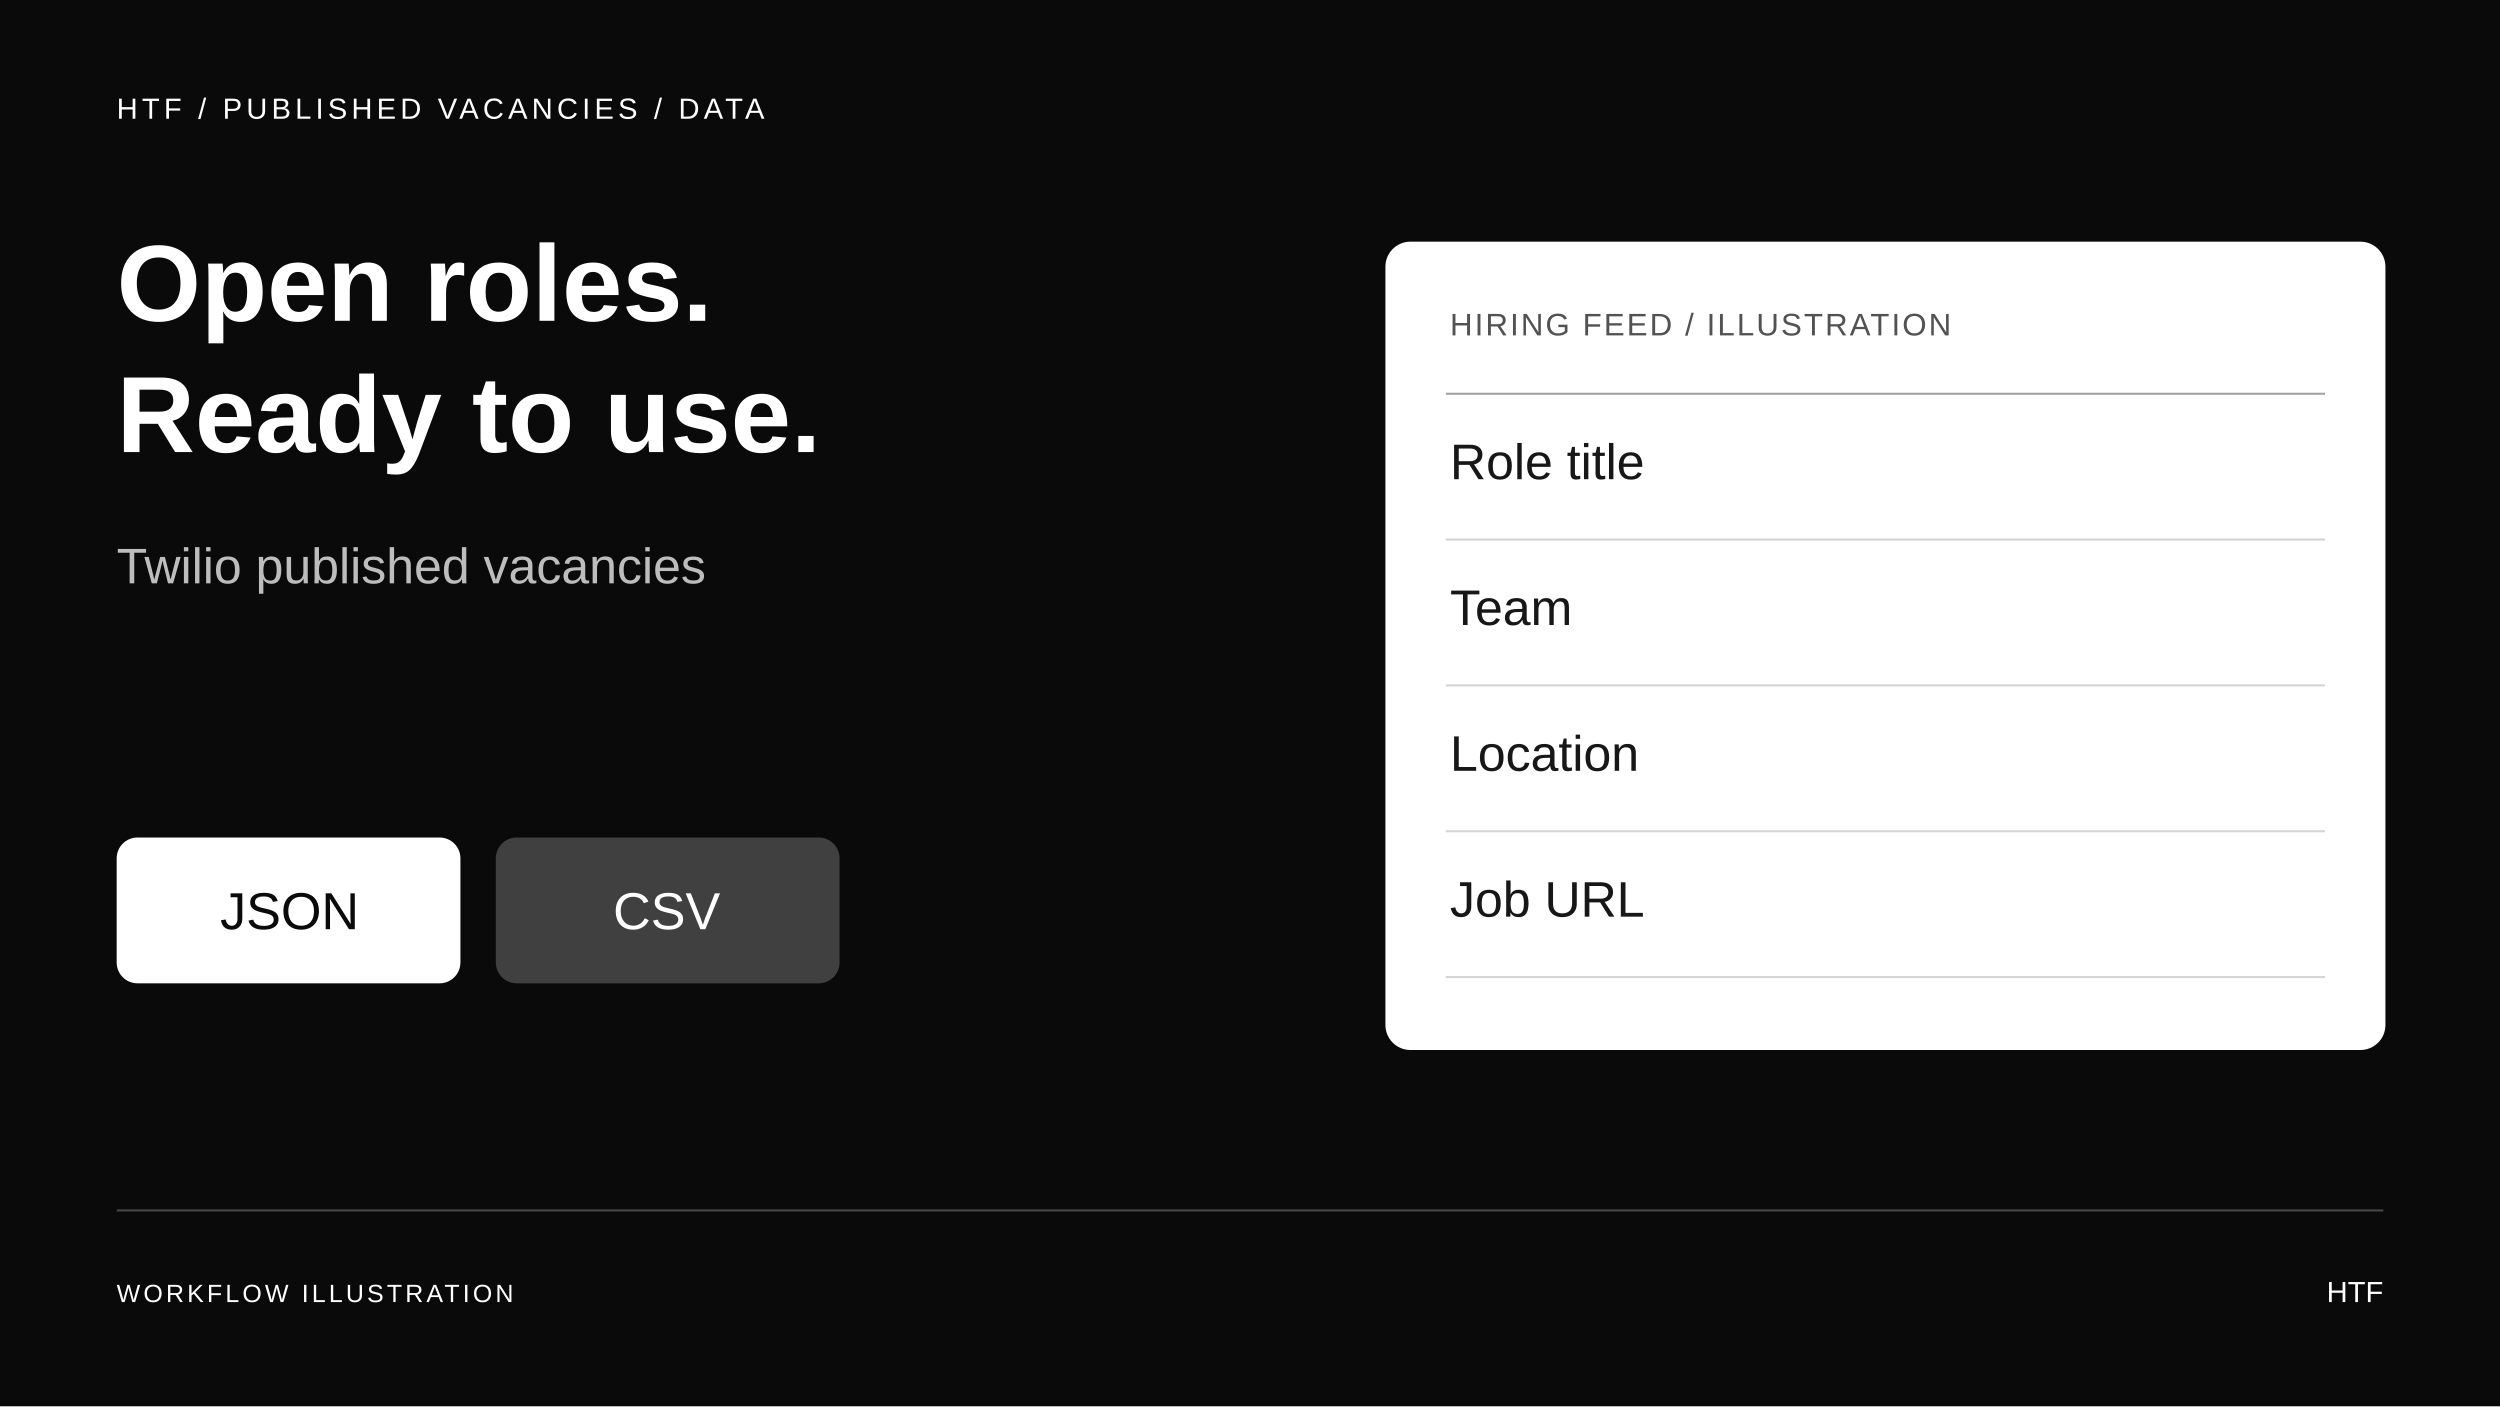
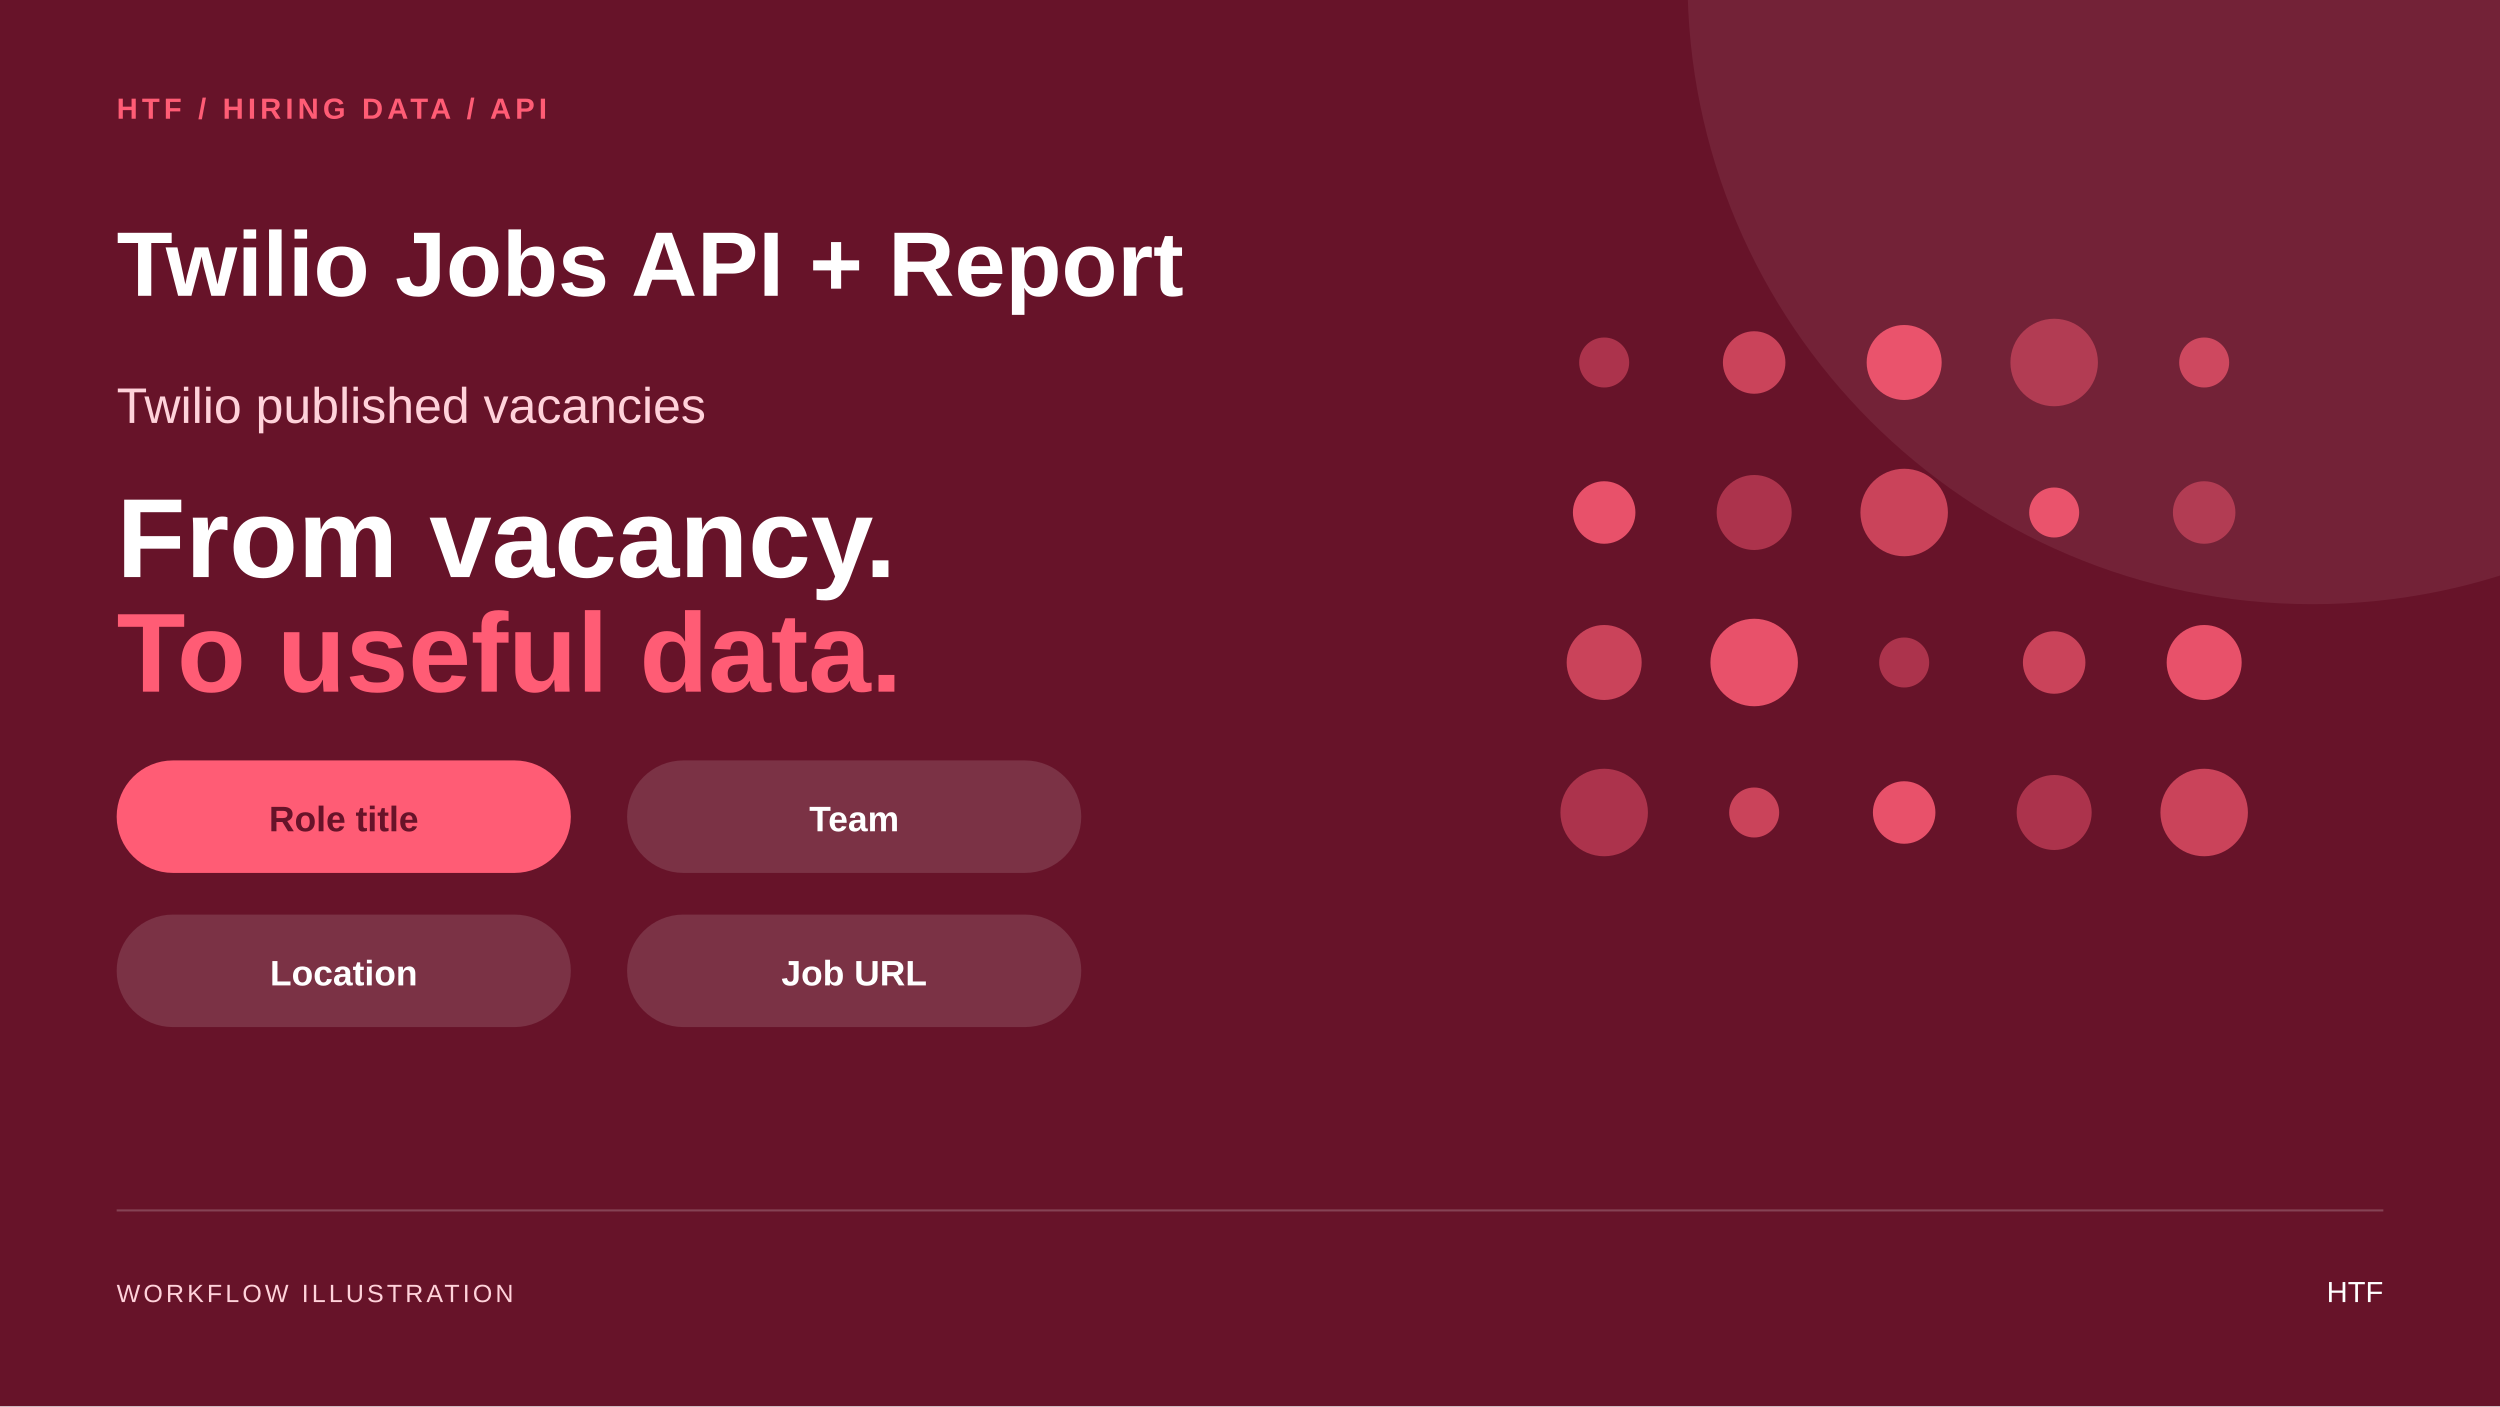
<svg xmlns="http://www.w3.org/2000/svg" width="1200" height="675" viewBox="0 0 1200 675" role="img">
-   <rect width="1200" height="675" fill="#0a0a0a" />
-   <text x="56" y="57" fill="#ffffff" font-family="Arial,sans-serif" font-size="14" letter-spacing="2">HTF / PUBLISHED VACANCIES / DATA</text>
-   <text x="56" y="154" fill="#ffffff" font-family="Arial,sans-serif" font-size="52" font-weight="700">Open roles.</text>
-   <text x="56" y="217" fill="#ffffff" font-family="Arial,sans-serif" font-size="52" font-weight="700">Ready to use.</text>
-   <text x="56" y="280" fill="#bdbdbd" font-family="Arial,sans-serif" font-size="24">Twilio published vacancies</text>
-   <rect x="665" y="116" width="480" height="388" rx="12" fill="#ffffff" />
-   <text x="696" y="161" fill="#525252" font-family="Arial,sans-serif" font-size="15" letter-spacing="1">HIRING FEED / ILLUSTRATION</text>
-   <path d="M694 189H1116" fill="none" stroke="#a3a3a3" />
-   <text x="696" y="230" fill="#171717" font-family="Arial,sans-serif" font-size="24">Role title</text>
-   <path d="M694 259H1116" fill="none" stroke="#d4d4d4" />
-   <text x="696" y="300" fill="#171717" font-family="Arial,sans-serif" font-size="24">Team</text>
-   <path d="M694 329H1116" fill="none" stroke="#d4d4d4" />
-   <text x="696" y="370" fill="#171717" font-family="Arial,sans-serif" font-size="24">Location</text>
-   <path d="M694 399H1116" fill="none" stroke="#d4d4d4" />
-   <text x="696" y="440" fill="#171717" font-family="Arial,sans-serif" font-size="24">Job URL</text>
-   <path d="M694 469H1116" fill="none" stroke="#d4d4d4" />
-   <rect x="56" y="402" width="165" height="70" rx="10" fill="#ffffff" />
-   <text x="139" y="446" fill="#0a0a0a" font-family="Arial,sans-serif" font-size="25" text-anchor="middle">JSON</text>
-   <rect x="238" y="402" width="165" height="70" rx="10" fill="#404040" />
-   <text x="320" y="446" fill="#ffffff" font-family="Arial,sans-serif" font-size="25" text-anchor="middle">CSV</text>
-   <path d="M56 581H1144" fill="none" stroke="#ffffff" opacity=".25" />
-   <text x="56" y="625" fill="#ffffff" font-family="Arial,sans-serif" font-size="12" letter-spacing="1.5">WORKFLOW ILLUSTRATION</text>
+   <rect width="1200" height="675" fill="#671329" />
+   <circle cx="1110" cy="-10" r="300" fill="#ffd2da" opacity=".08" />
+   <text x="56" y="57" fill="#ff5c75" font-family="Arial,sans-serif" font-size="14" font-weight="700" letter-spacing="2">HTF / HIRING DATA / API</text>
+   <text x="56" y="142" fill="#ffffff" font-family="Arial,sans-serif" font-size="44" font-weight="700">Twilio Jobs API + Report</text>
+   <text x="56" y="203" fill="#ffd2da" font-family="Arial,sans-serif" font-size="24">Twilio published vacancies</text>
+   <text x="56" y="277" fill="#ffffff" font-family="Arial,sans-serif" font-size="54" font-weight="700">From vacancy.</text>
+   <text x="56" y="332" fill="#ff5c75" font-family="Arial,sans-serif" font-size="54" font-weight="700">To useful data.</text>
+   <g transform="translate(56 365)">
+     <rect width="218" height="54" rx="27" fill="#ff5c75" />
+     <text x="109" y="34" text-anchor="middle" fill="#671329" font-family="Arial,sans-serif" font-size="17" font-weight="700">Role title</text>
+   </g>
+   <g transform="translate(301 365)">
+     <rect width="218" height="54" rx="27" fill="rgba(255,255,255,.13)" />
+     <text x="109" y="34" text-anchor="middle" fill="#ffffff" font-family="Arial,sans-serif" font-size="17" font-weight="700">Team</text>
+   </g>
+   <g transform="translate(56 439)">
+     <rect width="218" height="54" rx="27" fill="rgba(255,255,255,.13)" />
+     <text x="109" y="34" text-anchor="middle" fill="#ffffff" font-family="Arial,sans-serif" font-size="17" font-weight="700">Location</text>
+   </g>
+   <g transform="translate(301 439)">
+     <rect width="218" height="54" rx="27" fill="rgba(255,255,255,.13)" />
+     <text x="109" y="34" text-anchor="middle" fill="#ffffff" font-family="Arial,sans-serif" font-size="17" font-weight="700">Job URL</text>
+   </g>
+   <g fill="#ff5c75">
+     <circle cx="770" cy="174" r="12" opacity="0.45" />
+     <circle cx="842" cy="174" r="15" opacity="0.65" />
+     <circle cx="914" cy="174" r="18" opacity="0.85" />
+     <circle cx="986" cy="174" r="21" opacity="0.45" />
+     <circle cx="1058" cy="174" r="12" opacity="0.65" />
+     <circle cx="770" cy="246" r="15" opacity="0.85" />
+     <circle cx="842" cy="246" r="18" opacity="0.45" />
+     <circle cx="914" cy="246" r="21" opacity="0.65" />
+     <circle cx="986" cy="246" r="12" opacity="0.85" />
+     <circle cx="1058" cy="246" r="15" opacity="0.45" />
+     <circle cx="770" cy="318" r="18" opacity="0.65" />
+     <circle cx="842" cy="318" r="21" opacity="0.85" />
+     <circle cx="914" cy="318" r="12" opacity="0.45" />
+     <circle cx="986" cy="318" r="15" opacity="0.65" />
+     <circle cx="1058" cy="318" r="18" opacity="0.85" />
+     <circle cx="770" cy="390" r="21" opacity="0.45" />
+     <circle cx="842" cy="390" r="12" opacity="0.65" />
+     <circle cx="914" cy="390" r="15" opacity="0.85" />
+     <circle cx="986" cy="390" r="18" opacity="0.45" />
+     <circle cx="1058" cy="390" r="21" opacity="0.65" />
+   </g>
+   <path d="M56 581H1144" stroke="#ffffff" opacity=".2" />
+   <text x="56" y="625" fill="#ffd2da" font-family="Arial,sans-serif" font-size="12" letter-spacing="1.5">WORKFLOW ILLUSTRATION</text>
  <text x="1144" y="625" fill="#ffffff" font-family="Arial,sans-serif" font-size="14" text-anchor="end">HTF</text>
</svg>
